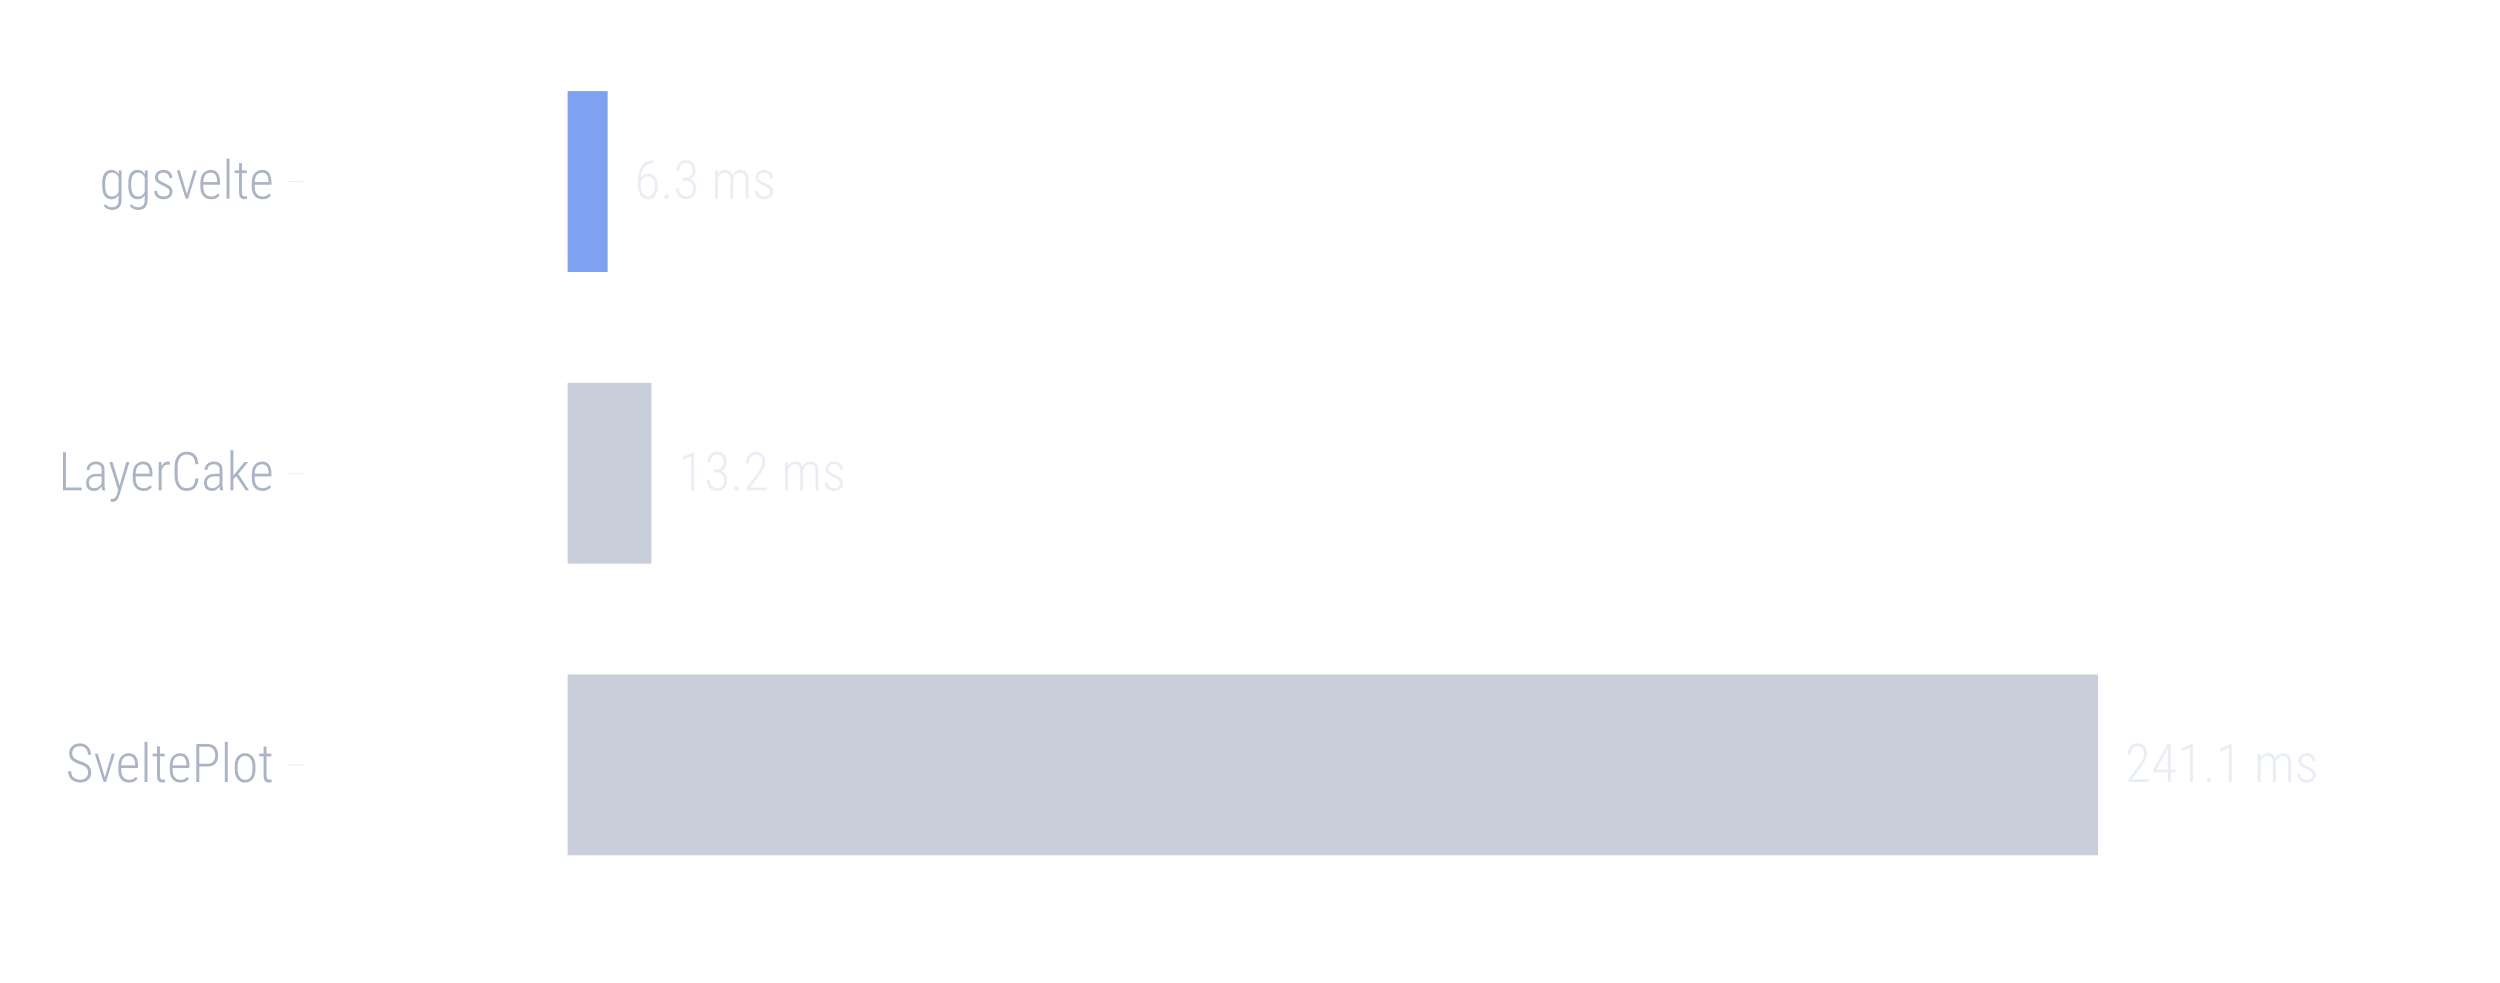
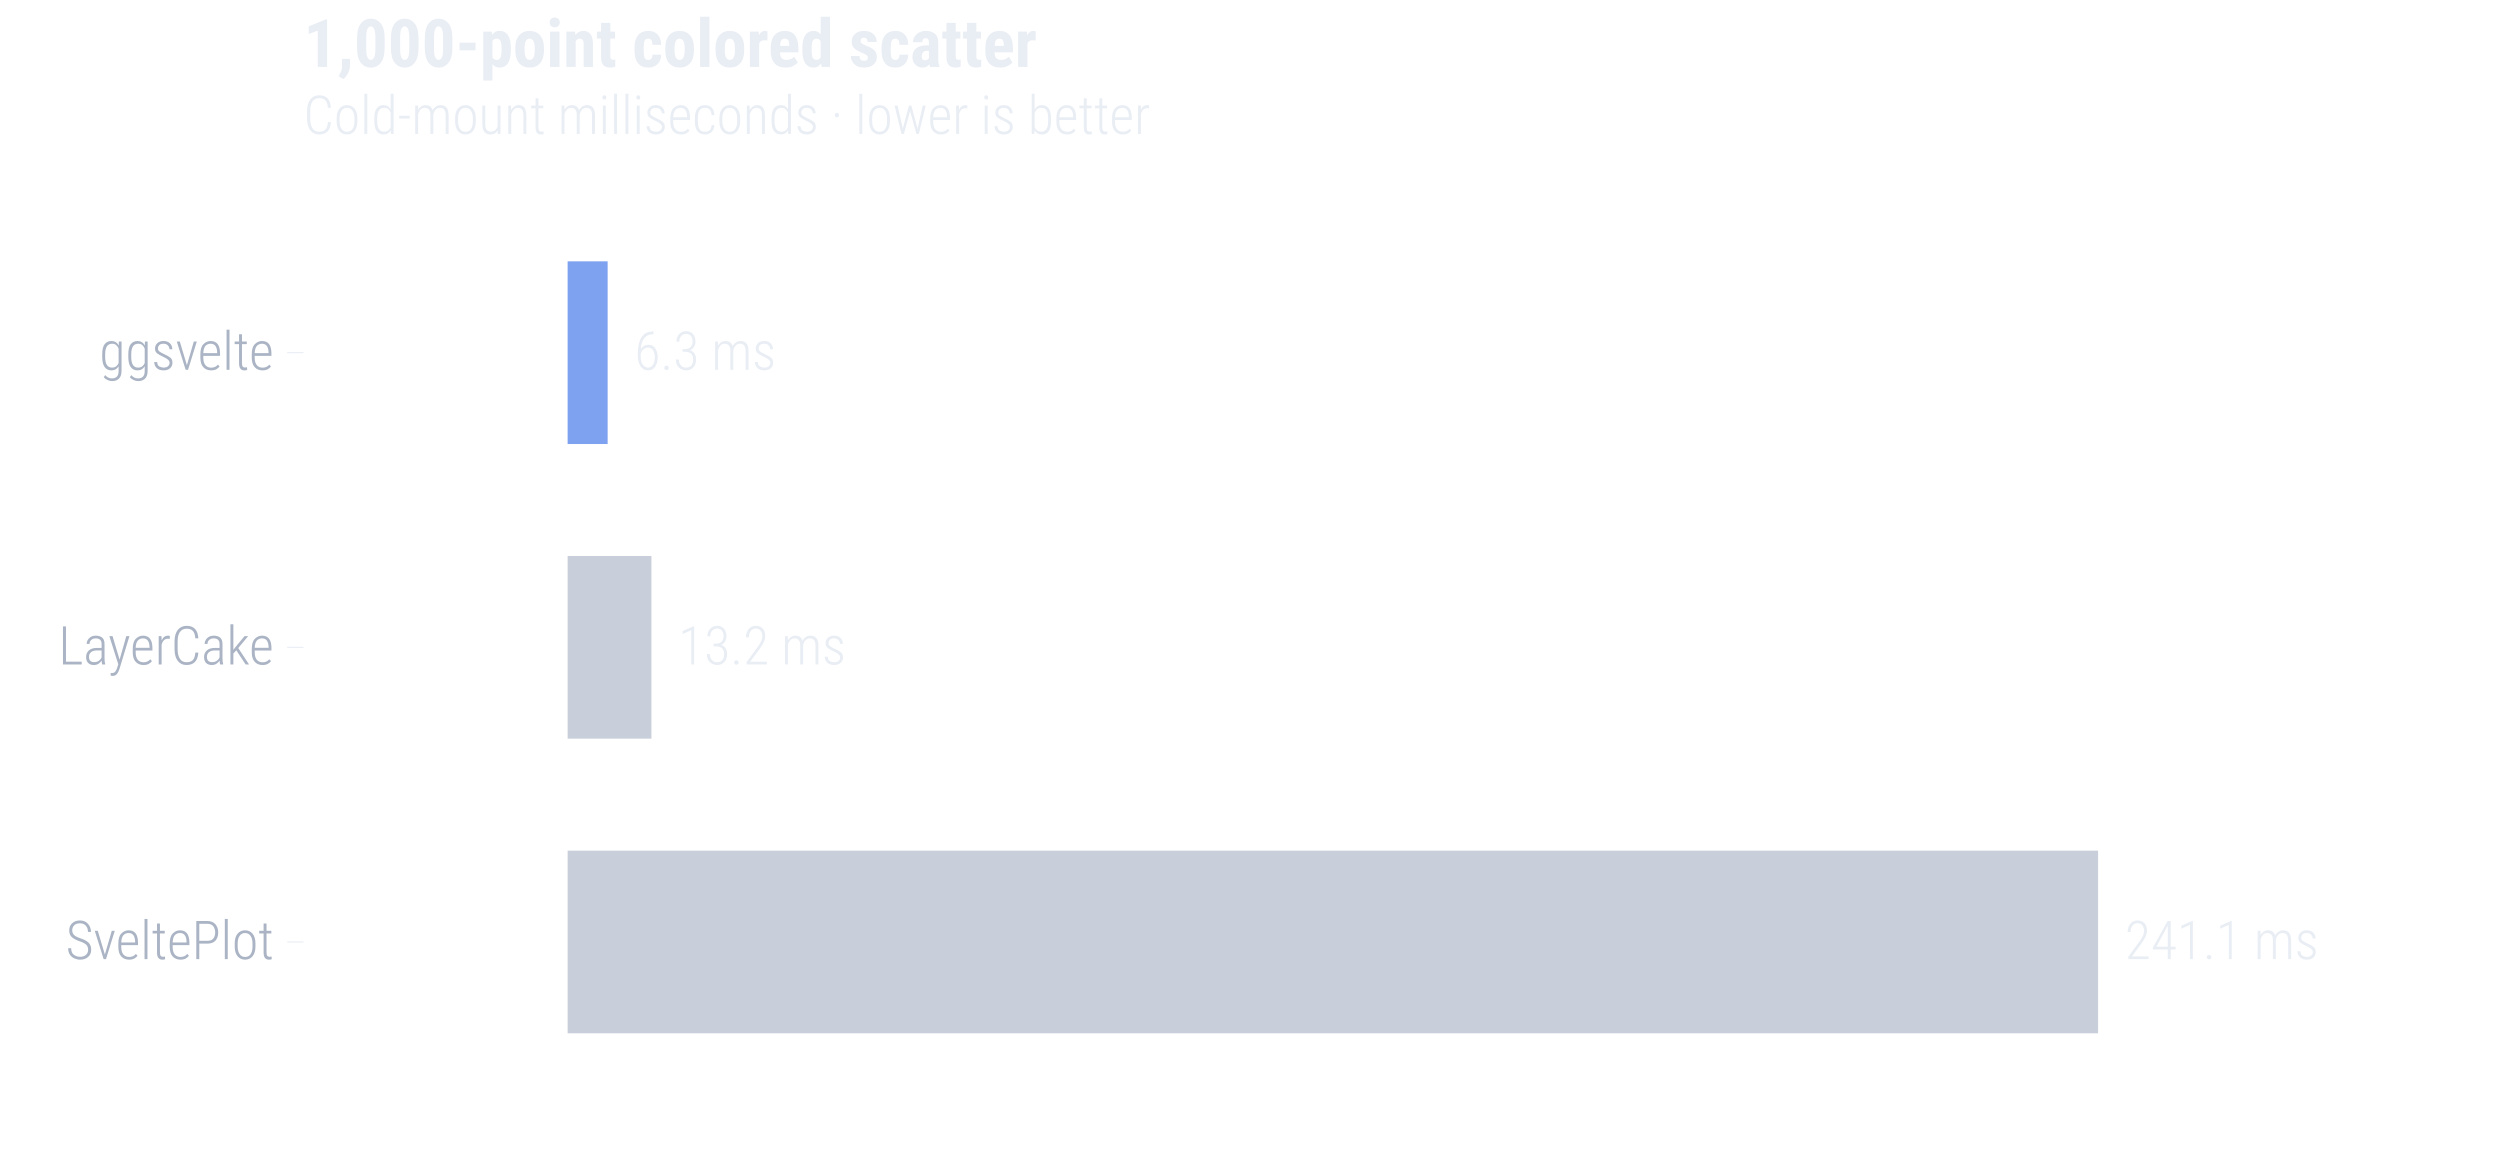
- <svg xmlns="http://www.w3.org/2000/svg" width="560" height="220" viewBox="0 0 560 220" role="img" aria-label="Bar chart of cold-mount time for a 1,000-point colored scatter: ggsvelte 6.3 ms, LayerCake 13.2 ms, SveltePlot 241.1 ms. Lower is better." class="gg-plot" font-family="&quot;Roboto Condensed&quot;, &quot;Arial Narrow&quot;, Arial, sans-serif" font-size="11" font-weight="300" text-rendering="optimizeLegibility" shape-rendering="geometricPrecision">
-   <rect class="gg-paper" width="560" height="220" fill="var(--gg-paper, transparent)" />
+ <svg xmlns="http://www.w3.org/2000/svg" width="560" height="260" viewBox="0 0 560 260" role="img" aria-label="Bar chart of cold-mount time for a 1,000-point colored scatter: ggsvelte 6.3 ms, LayerCake 13.2 ms, SveltePlot 241.1 ms. Lower is better." class="gg-plot" font-family="&quot;Roboto Condensed&quot;, &quot;Arial Narrow&quot;, Arial, sans-serif" font-size="11" font-weight="300" text-rendering="optimizeLegibility" shape-rendering="geometricPrecision">
+   <rect class="gg-paper" width="560" height="260" fill="var(--gg-paper, transparent)" />
+   <text class="gg-title" x="68" y="15" font-size="15" font-weight="700" fill="var(--gg-ink, #e9edf4)">1,000-point colored scatter</text>
+   <text class="gg-subtitle" x="68" y="30" font-size="12" font-weight="300" fill="var(--gg-ink, #e9edf4)">Cold-mount milliseconds · lower is better</text>
  <defs>
    <clipPath id="gg-clip-0">
-       <rect width="488" height="196" />
+       <rect width="488" height="198" />
    </clipPath>
  </defs>
-   <g class="gg-panel" data-panel="0" transform="translate(68,8)">
-     <rect class="gg-panel-background" width="488" height="196" fill="var(--gg-panel, transparent)" />
+   <g class="gg-panel" data-panel="0" transform="translate(68,46)">
+     <rect class="gg-panel-background" width="488" height="198" fill="var(--gg-panel, transparent)" />
    <g class="gg-grid" stroke="var(--gg-grid, transparent)" stroke-width="0.25" vector-effect="non-scaling-stroke">
-       <line x1="59.15" y1="0" x2="59.15" y2="196" />
-       <line x1="130.25" y1="0" x2="130.25" y2="196" />
-       <line x1="201.34" y1="0" x2="201.34" y2="196" />
-       <line x1="272.44" y1="0" x2="272.44" y2="196" />
-       <line x1="343.53" y1="0" x2="343.53" y2="196" />
-       <line x1="414.63" y1="0" x2="414.63" y2="196" />
-       <line x1="485.72" y1="0" x2="485.72" y2="196" />
-       <line x1="0" y1="163.33" x2="488" y2="163.33" />
-       <line x1="0" y1="98" x2="488" y2="98" />
-       <line x1="0" y1="32.67" x2="488" y2="32.67" />
+       <line x1="59.15" y1="0" x2="59.15" y2="198" />
+       <line x1="130.25" y1="0" x2="130.25" y2="198" />
+       <line x1="201.34" y1="0" x2="201.34" y2="198" />
+       <line x1="272.44" y1="0" x2="272.44" y2="198" />
+       <line x1="343.53" y1="0" x2="343.53" y2="198" />
+       <line x1="414.63" y1="0" x2="414.63" y2="198" />
+       <line x1="485.72" y1="0" x2="485.72" y2="198" />
+       <line x1="0" y1="165" x2="488" y2="165" />
+       <line x1="0" y1="99" x2="488" y2="99" />
+       <line x1="0" y1="33" x2="488" y2="33" />
    </g>
    <g class="gg-marks" clip-path="url(#gg-clip-0)">
      <g class="gg-batch gg-rects" data-layer="0">
-         <rect x="59.15" y="12.41" width="8.96" height="40.51" fill="#7ea1f0" />
-         <rect x="59.15" y="77.75" width="18.77" height="40.51" fill="#c9cfda" />
-         <rect x="59.15" y="143.08" width="342.82" height="40.51" fill="#c9cfda" />
+         <rect x="59.15" y="12.54" width="8.96" height="40.92" fill="#7ea1f0" />
+         <rect x="59.15" y="78.54" width="18.77" height="40.92" fill="#c9cfda" />
+         <rect x="59.15" y="144.54" width="342.82" height="40.92" fill="#c9cfda" />
      </g>
      <g class="gg-batch gg-glyphs" data-layer="1" font-size="12" text-anchor="start">
-         <text x="74.11" y="32.67" dy="0.32em" fill="var(--gg-ink, #e9edf4)">6.3 ms</text>
-         <text x="83.92" y="98" dy="0.32em" fill="var(--gg-ink, #e9edf4)">13.2 ms</text>
-         <text x="407.97" y="163.33" dy="0.32em" fill="var(--gg-ink, #e9edf4)">241.1 ms</text>
+         <text x="74.11" y="33" dy="0.32em" fill="var(--gg-ink, #e9edf4)">6.3 ms</text>
+         <text x="83.92" y="99" dy="0.32em" fill="var(--gg-ink, #e9edf4)">13.2 ms</text>
+         <text x="407.97" y="165" dy="0.32em" fill="var(--gg-ink, #e9edf4)">241.1 ms</text>
      </g>
    </g>
-     <rect class="gg-panel-border" width="488" height="196" fill="none" stroke="var(--gg-panelBorder, transparent)" stroke-width="0.5" vector-effect="non-scaling-stroke" />
+     <rect class="gg-panel-border" width="488" height="198" fill="none" stroke="var(--gg-panelBorder, transparent)" stroke-width="0.5" vector-effect="non-scaling-stroke" />
  </g>
-   <g class="gg-axis gg-axis-y" transform="translate(68,8)">
-     <g class="gg-tick" transform="translate(0,163.33)">
+   <g class="gg-axis gg-axis-y" transform="translate(68,46)">
+     <g class="gg-tick" transform="translate(0,165)">
      <line x2="-3.67" stroke="var(--gg-tickColor, #e9edf4)" stroke-width="0.25" vector-effect="non-scaling-stroke" />
      <text x="-6.67" dy="0.32em" text-anchor="end" fill="var(--gg-axisText, #aab4c4)" font-size="12" font-weight="300">SveltePlot</text>
    </g>
-     <g class="gg-tick" transform="translate(0,98)">
+     <g class="gg-tick" transform="translate(0,99)">
      <line x2="-3.67" stroke="var(--gg-tickColor, #e9edf4)" stroke-width="0.25" vector-effect="non-scaling-stroke" />
      <text x="-6.67" dy="0.32em" text-anchor="end" fill="var(--gg-axisText, #aab4c4)" font-size="12" font-weight="300">LayerCake</text>
    </g>
-     <g class="gg-tick" transform="translate(0,32.67)">
+     <g class="gg-tick" transform="translate(0,33)">
      <line x2="-3.67" stroke="var(--gg-tickColor, #e9edf4)" stroke-width="0.25" vector-effect="non-scaling-stroke" />
      <text x="-6.67" dy="0.32em" text-anchor="end" fill="var(--gg-axisText, #aab4c4)" font-size="12" font-weight="300">ggsvelte</text>
    </g>
  </g>
</svg>
